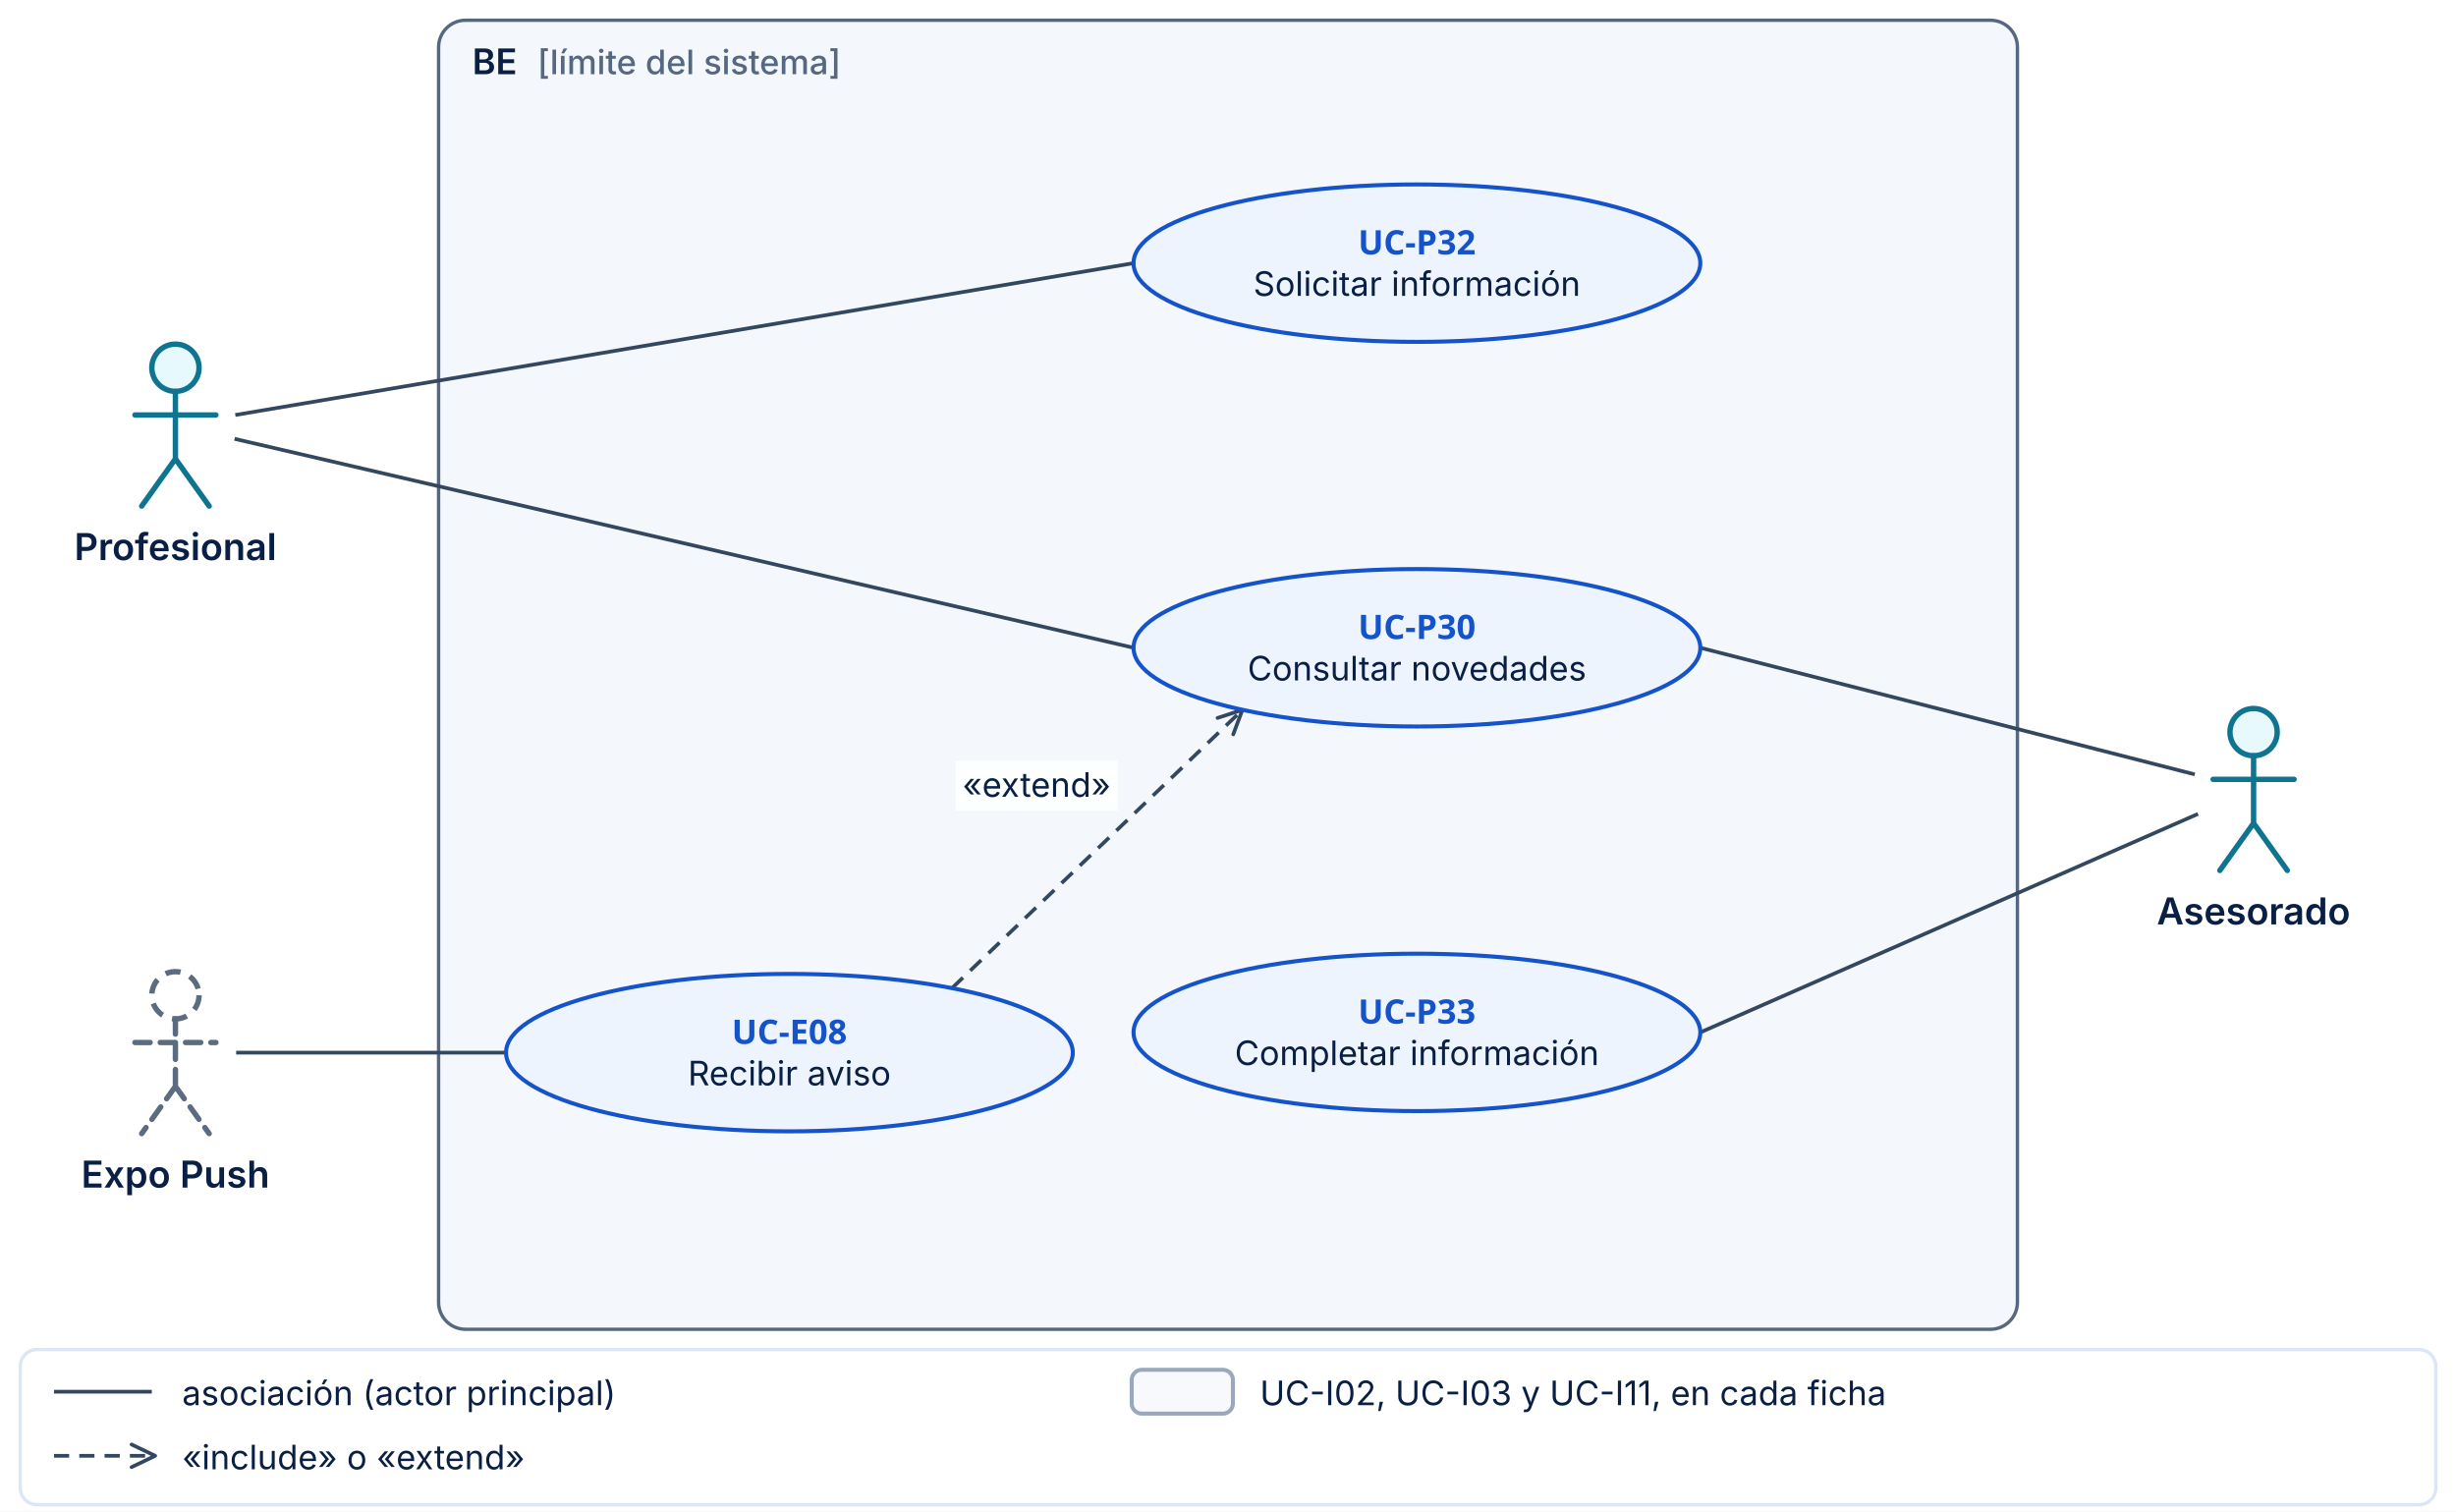
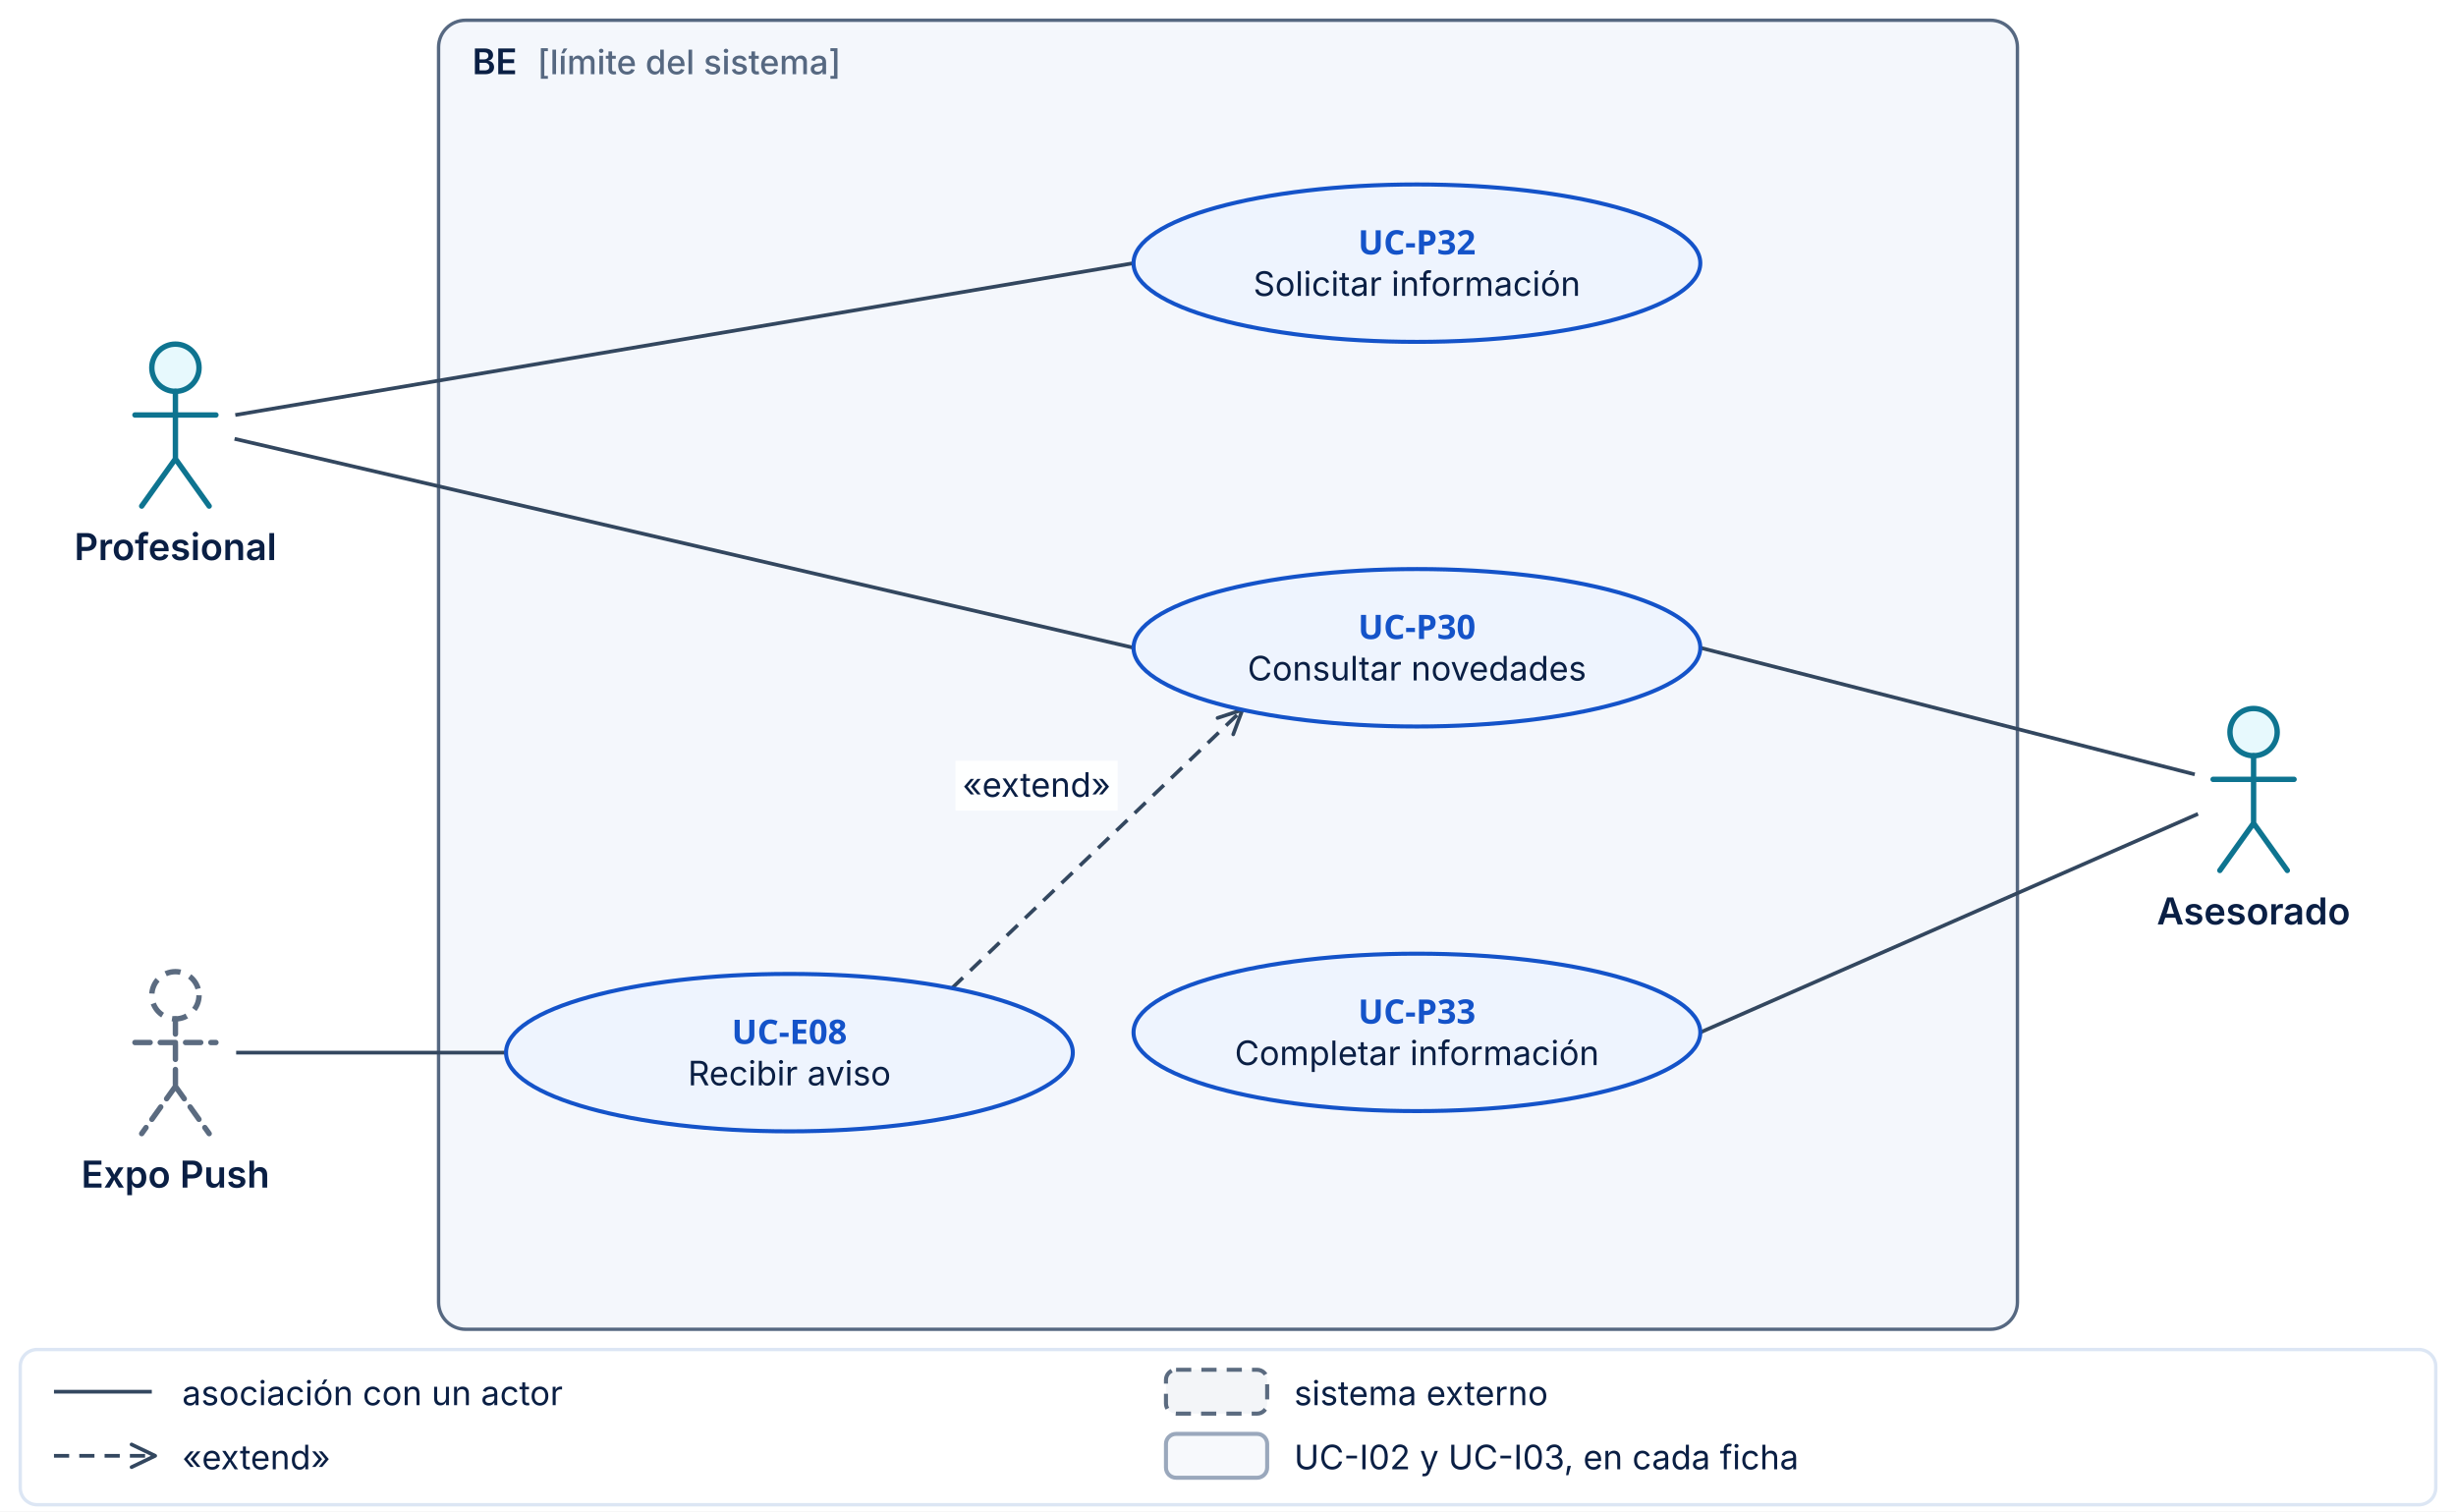
<svg xmlns="http://www.w3.org/2000/svg" width="728pt" height="448pt" viewBox="0 0 728 448" data-lamina="CU-08">
  <rect x="0" y="0" width="728" height="448" fill="#FFFFFF" />
  <rect x="130" y="6" width="468" height="388" rx="8" fill="#F4F7FC" stroke="#566881" stroke-width="1" />
  <text x="140" y="22" font-family="Inter" font-size="10.5" font-weight="600" fill="#0A1F44">BE</text>
  <text x="159.28" y="22" font-family="Inter" font-size="10" font-weight="500" fill="#566881">[límite del sistema]</text>
  <rect x="6" y="400" width="716" height="46" rx="5" fill="#FFFFFF" stroke="#DCE6F4" stroke-width="1" />
  <path d="M 16 412.5 L 45 412.5" stroke="#33475F" stroke-width="1.1" fill="none" />
-   <text x="54" y="416.5" font-family="Inter" font-size="10" font-weight="400" fill="#0A1F44">asociación (actor principal)</text>
+   <text x="54" y="416.5" font-family="Inter" font-size="10" font-weight="400" fill="#0A1F44">asociación con un actor</text>
  <path d="M 16 431.5 L 45 431.5" stroke="#33475F" stroke-width="1.1" fill="none" stroke-dasharray="4.5 3" />
  <path d="M 39 434.86 L 46 431.5 L 39 428.14" fill="none" stroke="#33475F" stroke-width="1.1" stroke-linejoin="round" stroke-linecap="round" />
-   <text x="54" y="435.5" font-family="Inter" font-size="10" font-weight="400" fill="#0A1F44">«include» o «extend»</text>
-   <rect x="335.46" y="406" width="30" height="13" rx="3" fill="#F7F9FC" stroke="#9AA8BC" stroke-width="1.2" />
-   <text x="373.46" y="416.5" font-family="Inter" font-size="10" font-weight="400" fill="#0A1F44">UC-I02, UC-I03 y UC-I11, en cada ficha</text>
+   <text x="54" y="435.5" font-family="Inter" font-size="10" font-weight="400" fill="#0A1F44">«extend»</text>
+   <rect x="345.61" y="406" width="30" height="13" rx="3" fill="#F3F5F8" stroke="#5B6B80" stroke-width="1.2" stroke-dasharray="4.5 3" />
+   <text x="383.61" y="416.5" font-family="Inter" font-size="10" font-weight="400" fill="#0A1F44">sistema externo</text>
+   <rect x="345.61" y="425" width="30" height="13" rx="3" fill="#F7F9FC" stroke="#9AA8BC" stroke-width="1.2" />
+   <text x="383.61" y="435.5" font-family="Inter" font-size="10" font-weight="400" fill="#0A1F44">UC-I02 y UC-I03, en cada ficha</text>
  <path d="M 69.75 123 L 336 78" fill="none" stroke="#33475F" stroke-width="1.1" />
  <path d="M 69.53 130.07 L 336 192" fill="none" stroke="#33475F" stroke-width="1.1" />
  <path d="M 650.56 229.53 L 504 192" fill="none" stroke="#33475F" stroke-width="1.1" />
  <path d="M 651.52 241.24 L 504 306" fill="none" stroke="#33475F" stroke-width="1.1" />
  <path d="M 70 312 L 150 312" fill="none" stroke="#33475F" stroke-width="1.1" />
  <path d="M 282.18 292.89 L 368.28 210.39" fill="none" stroke="#33475F" stroke-width="1.1" stroke-dasharray="4.5 3" />
  <path d="M 365.55 217.66 L 368.28 210.39 L 360.91 212.8" fill="none" stroke="#33475F" stroke-width="1.1" stroke-linejoin="round" stroke-linecap="round" />
  <ellipse cx="420" cy="78" rx="84" ry="23.33" fill="#EEF4FE" stroke="#1453C9" stroke-width="1.2" />
  <text x="420" y="75.4" font-family="JetBrains Mono" font-size="10" font-weight="600" fill="#1453C9" text-anchor="middle">UC-P32</text>
  <text x="420" y="87.69" font-family="Inter" font-size="10" font-weight="400" fill="#0A1F44" text-anchor="middle">Solicitar información</text>
  <ellipse cx="420" cy="192" rx="84" ry="23.33" fill="#EEF4FE" stroke="#1453C9" stroke-width="1.2" />
  <text x="420" y="189.4" font-family="JetBrains Mono" font-size="10" font-weight="600" fill="#1453C9" text-anchor="middle">UC-P30</text>
  <text x="420" y="201.69" font-family="Inter" font-size="10" font-weight="400" fill="#0A1F44" text-anchor="middle">Consultar novedades</text>
  <ellipse cx="420" cy="306" rx="84" ry="23.33" fill="#EEF4FE" stroke="#1453C9" stroke-width="1.2" />
  <text x="420" y="303.4" font-family="JetBrains Mono" font-size="10" font-weight="600" fill="#1453C9" text-anchor="middle">UC-P33</text>
  <text x="420" y="315.69" font-family="Inter" font-size="10" font-weight="400" fill="#0A1F44" text-anchor="middle">Completar información</text>
  <ellipse cx="234" cy="312" rx="84" ry="23.33" fill="#EEF4FE" stroke="#1453C9" stroke-width="1.2" />
  <text x="234" y="309.4" font-family="JetBrains Mono" font-size="10" font-weight="600" fill="#1453C9" text-anchor="middle">UC-E08</text>
  <text x="234" y="321.69" font-family="Inter" font-size="10" font-weight="400" fill="#0A1F44" text-anchor="middle">Recibir aviso</text>
  <circle cx="52" cy="109" r="7" fill="#E7F9FD" stroke="#0E7490" stroke-width="1.6" />
  <path d="M 52 116 L 52 136 M 40 123 L 64 123 M 52 136 L 42 150 M 52 136 L 62 150" stroke="#0E7490" stroke-width="1.6" fill="none" stroke-linecap="round" />
  <circle cx="52" cy="295" r="7" fill="#FFFFFF" stroke="#5B6B80" stroke-width="1.6" stroke-dasharray="4.5 3" />
  <path d="M 52 302 L 52 322 M 40 309 L 64 309 M 52 322 L 42 336 M 52 322 L 62 336" stroke="#5B6B80" stroke-width="1.6" fill="none" stroke-linecap="round" stroke-dasharray="4.5 3" />
  <circle cx="668" cy="217" r="7" fill="#E7F9FD" stroke="#0E7490" stroke-width="1.6" />
  <path d="M 668 224 L 668 244 M 656 231 L 680 231 M 668 244 L 658 258 M 668 244 L 678 258" stroke="#0E7490" stroke-width="1.6" fill="none" stroke-linecap="round" />
  <rect x="283.23" y="225.48" width="48.07" height="14.8" fill="#FFFFFF" opacity="0.94" />
  <text x="307.26" y="236.17" font-family="Inter" font-size="10" font-weight="400" fill="#0A1F44" text-anchor="middle">«extend»</text>
  <rect x="18.76" y="153.34" width="66.48" height="17.31" rx="2" fill="#FFFFFF" />
  <text x="52" y="166" font-family="Inter" font-size="11" font-weight="600" fill="#0A1F44" text-anchor="middle">Profesional</text>
  <rect x="21.07" y="339.34" width="61.86" height="17.31" rx="2" fill="#FFFFFF" />
  <text x="52" y="352" font-family="Inter" font-size="11" font-weight="600" fill="#0A1F44" text-anchor="middle">Expo Push</text>
  <rect x="636.23" y="261.34" width="63.54" height="17.31" rx="2" fill="#FFFFFF" />
  <text x="668" y="274" font-family="Inter" font-size="11" font-weight="600" fill="#0A1F44" text-anchor="middle">Asesorado</text>
</svg>
